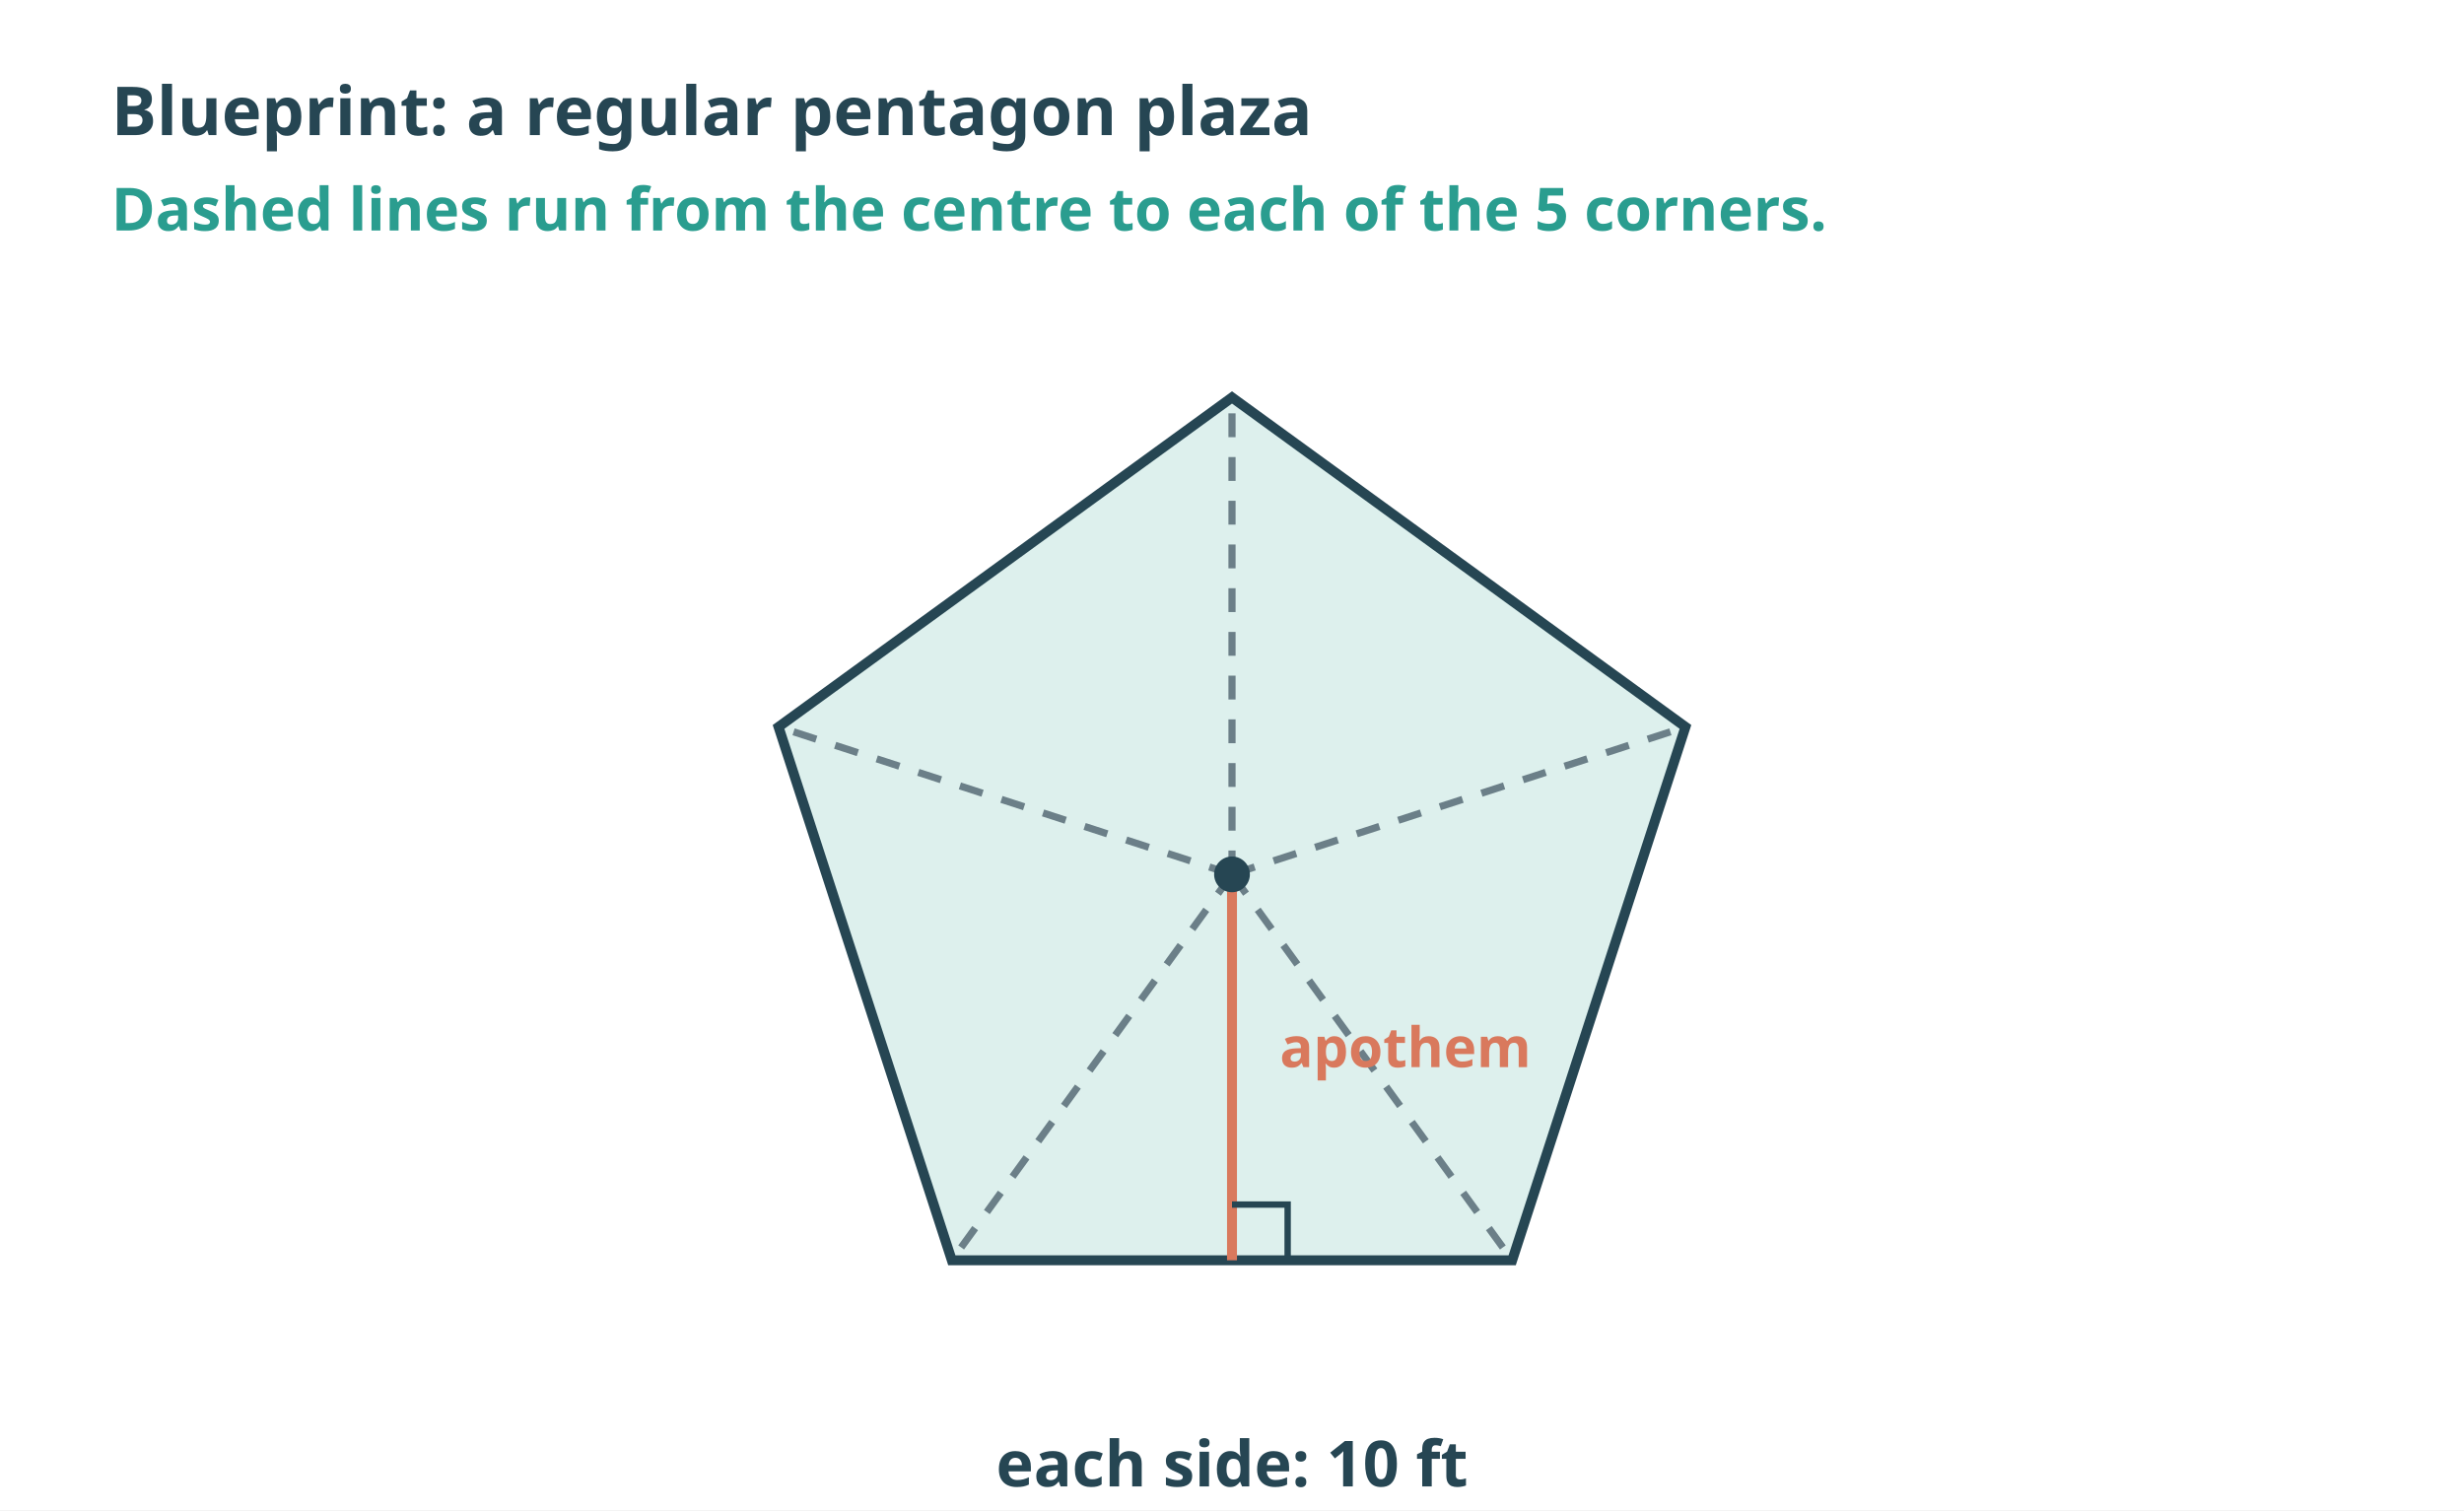
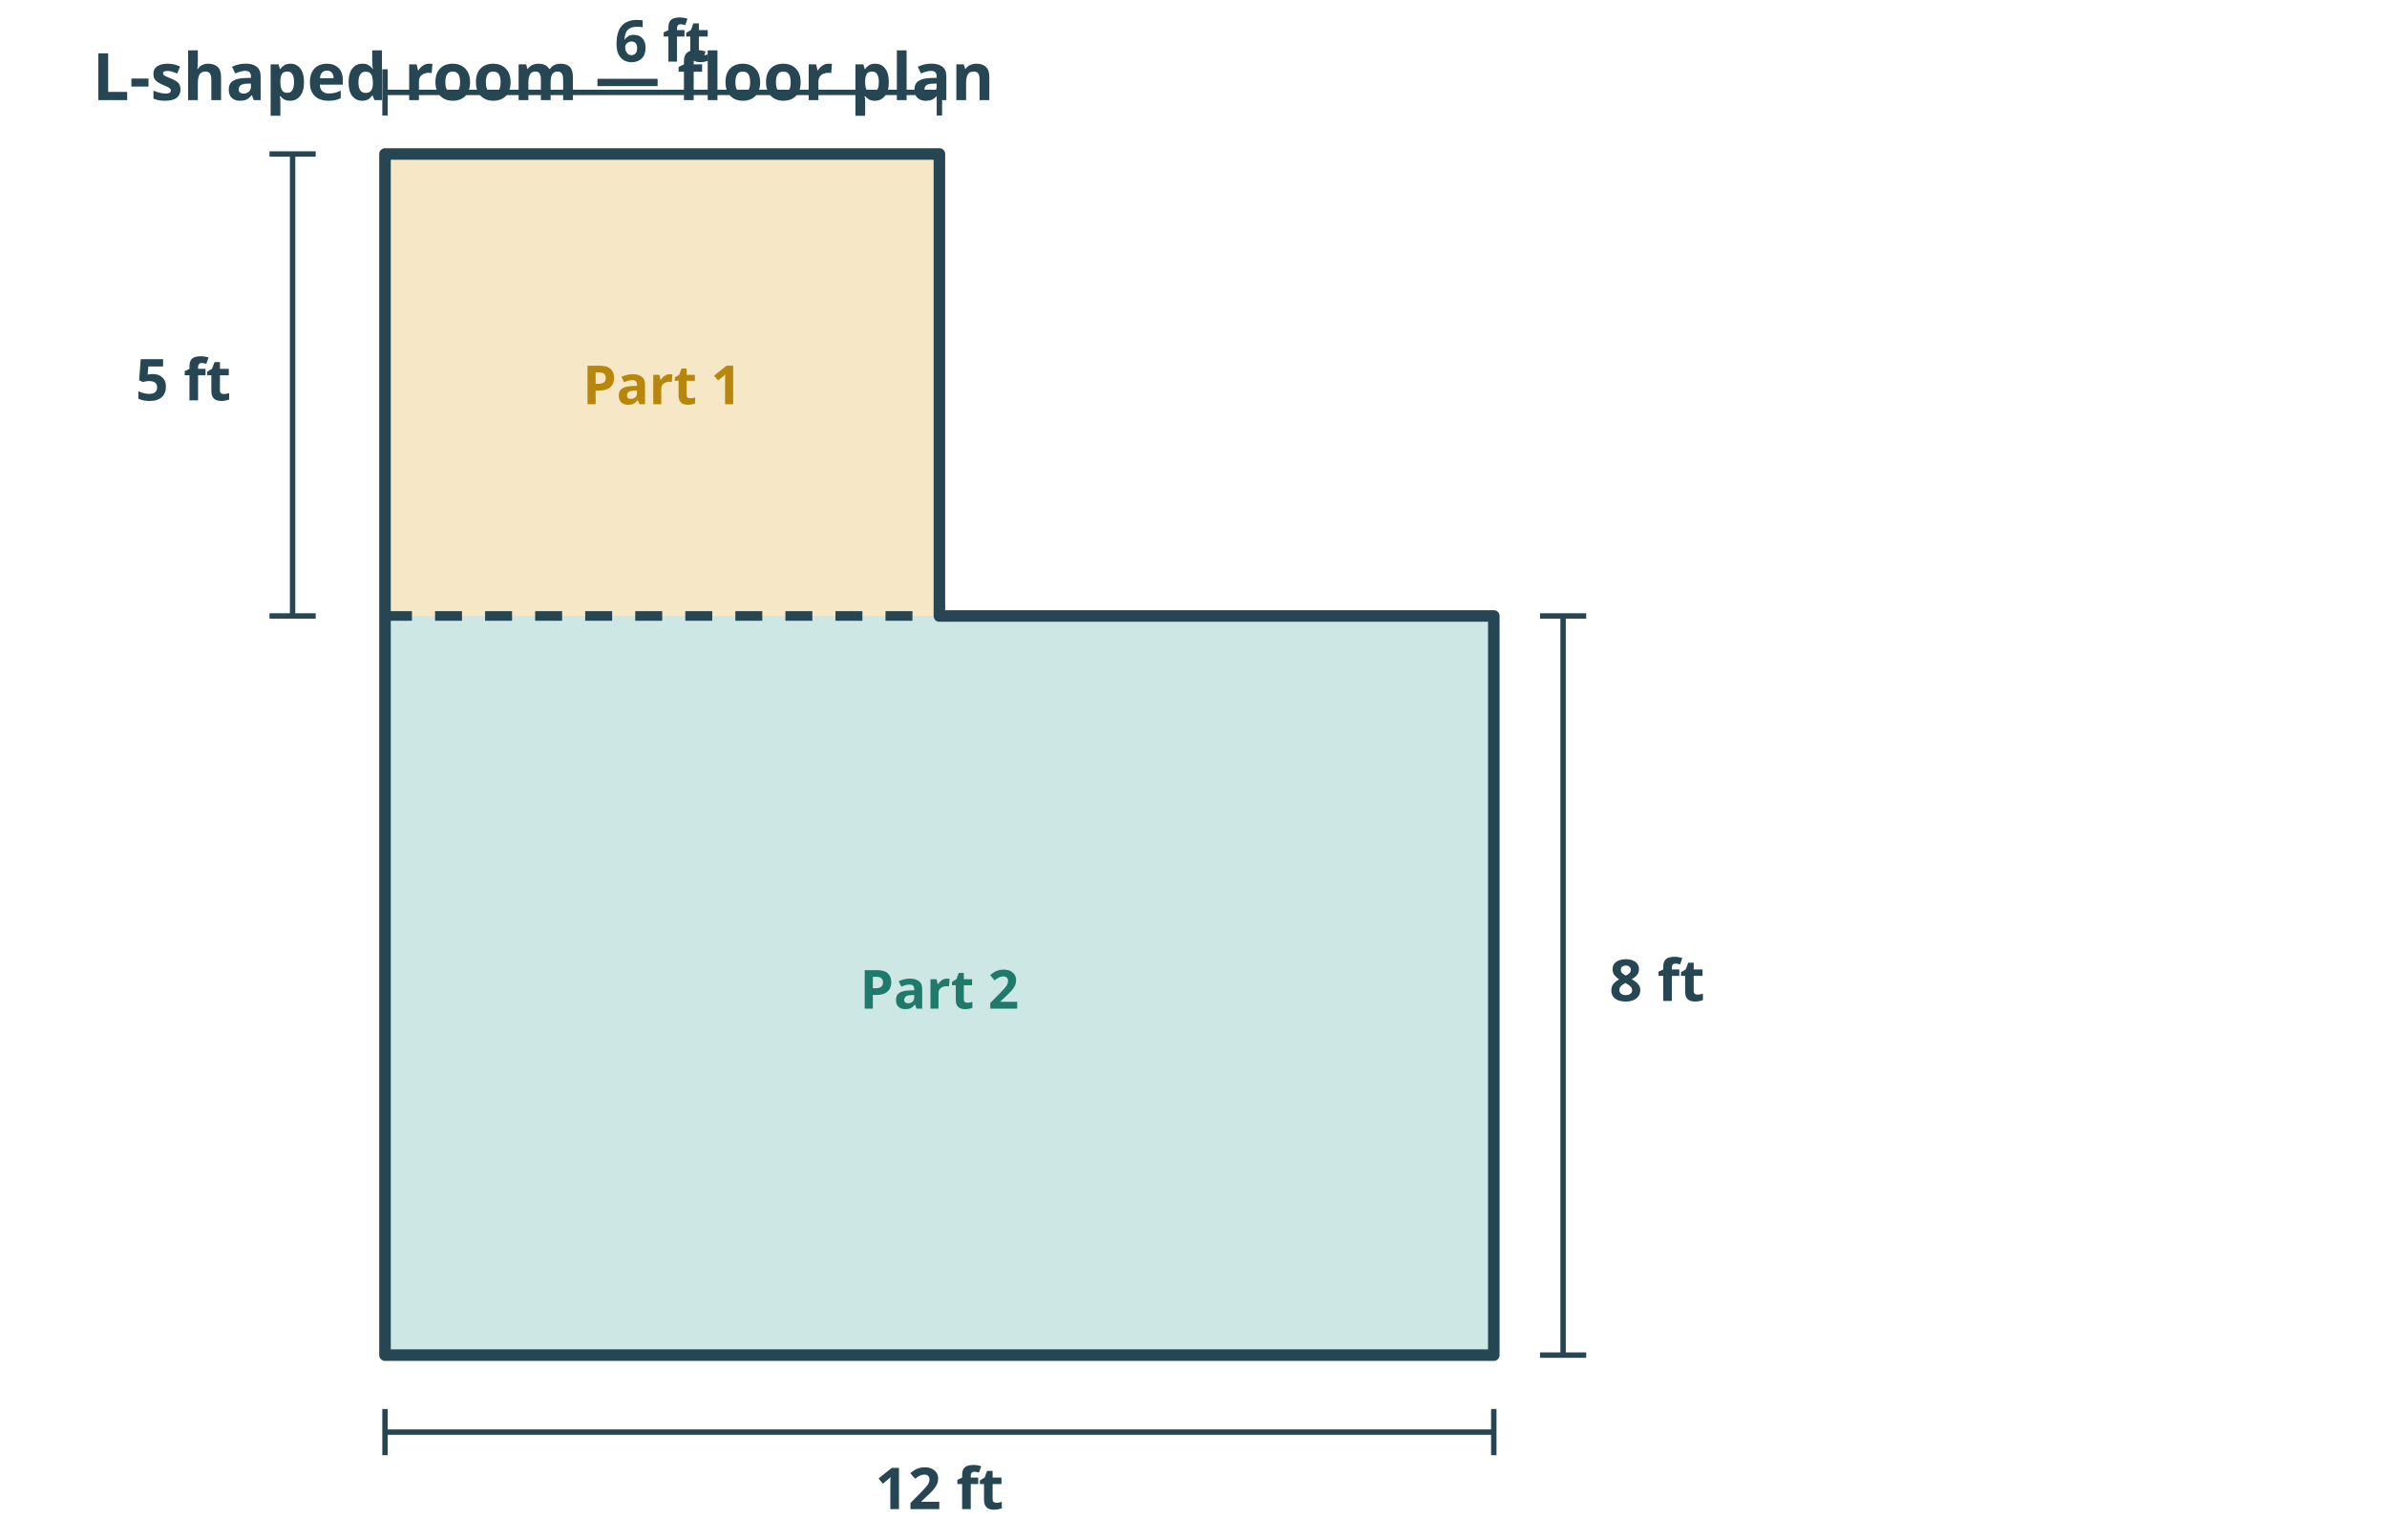
- <svg xmlns="http://www.w3.org/2000/svg" viewBox="0 0 620 380" role="img" font-family="'Hanken Grotesk','Segoe UI',sans-serif">
-   <rect width="620" height="380" fill="#ffffff" />
-   <text x="28" y="34" font-size="17" font-weight="700" fill="#264653">Blueprint: a regular pentagon plaza</text>
-   <text x="28" y="58" font-size="15" font-weight="700" fill="#2a9d8f">Dashed lines run from the centre to each of the 5 corners.</text>
-   <polygon points="310.0,100.0 424.1,182.9 380.5,317.1 239.5,317.1 195.9,182.9" fill="rgba(42,157,143,0.16)" stroke="#264653" stroke-width="2.5" />
-   <line x1="310" y1="220" x2="310.0" y2="100.0" stroke="#6b7f88" stroke-width="1.8" stroke-dasharray="6 5" />
-   <line x1="310" y1="220" x2="424.1" y2="182.9" stroke="#6b7f88" stroke-width="1.8" stroke-dasharray="6 5" />
-   <line x1="310" y1="220" x2="380.5" y2="317.1" stroke="#6b7f88" stroke-width="1.8" stroke-dasharray="6 5" />
-   <line x1="310" y1="220" x2="239.5" y2="317.1" stroke="#6b7f88" stroke-width="1.8" stroke-dasharray="6 5" />
-   <line x1="310" y1="220" x2="195.9" y2="182.9" stroke="#6b7f88" stroke-width="1.8" stroke-dasharray="6 5" />
-   <line x1="310" y1="220" x2="310" y2="317.1" stroke="#d9795d" stroke-width="2.5" />
-   <path d="M 310 303.082 L 324 303.082 L 324 317.082" fill="none" stroke="#264653" stroke-width="1.6" />
-   <text x="322" y="268.5" font-size="14" font-weight="800" fill="#d9795d">apothem</text>
-   <circle cx="310" cy="220" r="4.5" fill="#264653" />
-   <text x="310" y="374" font-size="16" font-weight="800" fill="#264653" text-anchor="middle">each side: 10 ft</text>
+ <svg xmlns="http://www.w3.org/2000/svg" viewBox="0 0 620 400" role="img" font-family="'Hanken Grotesk','Segoe UI',sans-serif">
+   <rect width="620" height="400" fill="#ffffff" />
+   <text x="24" y="26" font-size="17" font-weight="700" fill="#264653">L-shaped room — floor plan</text>
+   <path d="M100,40 L244,40 L244,160 L100,160 Z" fill="rgba(233,196,106,0.38)" stroke="none" />
+   <path d="M100,160 L388,160 L388,352 L100,352 Z" fill="rgba(42,157,143,0.24)" stroke="none" />
+   <path d="M100,40 L244,40 L244,160 L388,160 L388,352 L100,352 Z" fill="none" stroke="#264653" stroke-width="3" stroke-linejoin="round" />
+   <line x1="100" y1="160" x2="244" y2="160" stroke="#264653" stroke-width="2.5" stroke-dasharray="7 6" />
+   <line x1="100" y1="24" x2="244" y2="24" stroke="#264653" stroke-width="1.4" />
+   <line x1="100" y1="18" x2="100" y2="30" stroke="#264653" stroke-width="1.4" />
+   <line x1="244" y1="18" x2="244" y2="30" stroke="#264653" stroke-width="1.4" />
+   <text x="172" y="16" font-size="15" font-weight="700" fill="#264653" text-anchor="middle">6 ft</text>
+   <line x1="76" y1="40" x2="76" y2="160" stroke="#264653" stroke-width="1.4" />
+   <line x1="70" y1="40" x2="82" y2="40" stroke="#264653" stroke-width="1.4" />
+   <line x1="70" y1="160" x2="82" y2="160" stroke="#264653" stroke-width="1.4" />
+   <text x="60" y="104" font-size="15" font-weight="700" fill="#264653" text-anchor="end">5 ft</text>
+   <line x1="100" y1="372" x2="388" y2="372" stroke="#264653" stroke-width="1.4" />
+   <line x1="100" y1="366" x2="100" y2="378" stroke="#264653" stroke-width="1.4" />
+   <line x1="388" y1="366" x2="388" y2="378" stroke="#264653" stroke-width="1.4" />
+   <text x="244" y="392" font-size="15" font-weight="700" fill="#264653" text-anchor="middle">12 ft</text>
+   <line x1="406" y1="160" x2="406" y2="352" stroke="#264653" stroke-width="1.4" />
+   <line x1="400" y1="160" x2="412" y2="160" stroke="#264653" stroke-width="1.4" />
+   <line x1="400" y1="352" x2="412" y2="352" stroke="#264653" stroke-width="1.4" />
+   <text x="418" y="260" font-size="15" font-weight="700" fill="#264653" text-anchor="start">8 ft</text>
+   <text x="172" y="105" font-size="14" font-weight="700" fill="#b8860b" text-anchor="middle">Part 1</text>
+   <text x="244" y="262" font-size="14" font-weight="700" fill="#1f7a6c" text-anchor="middle">Part 2</text>
</svg>
